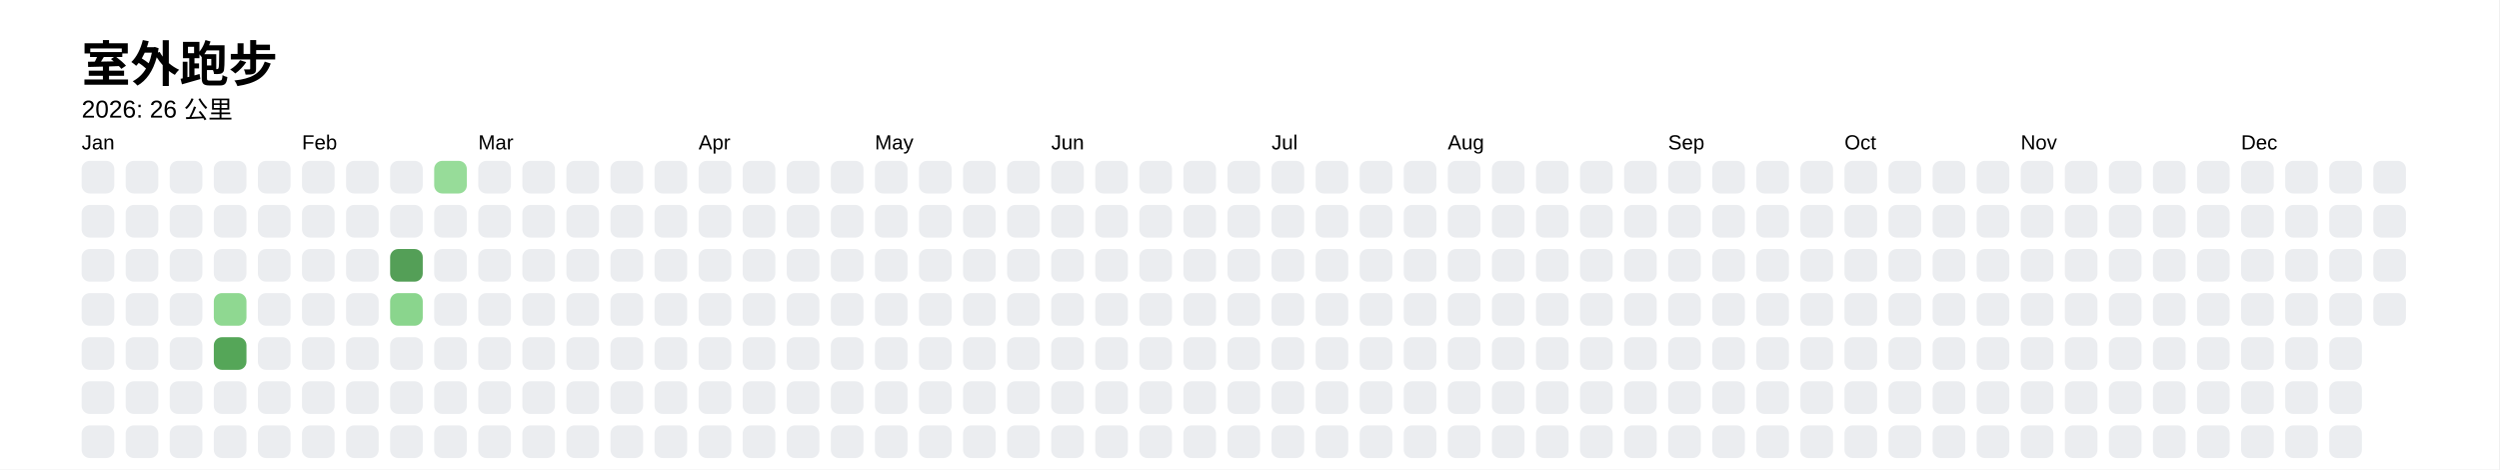
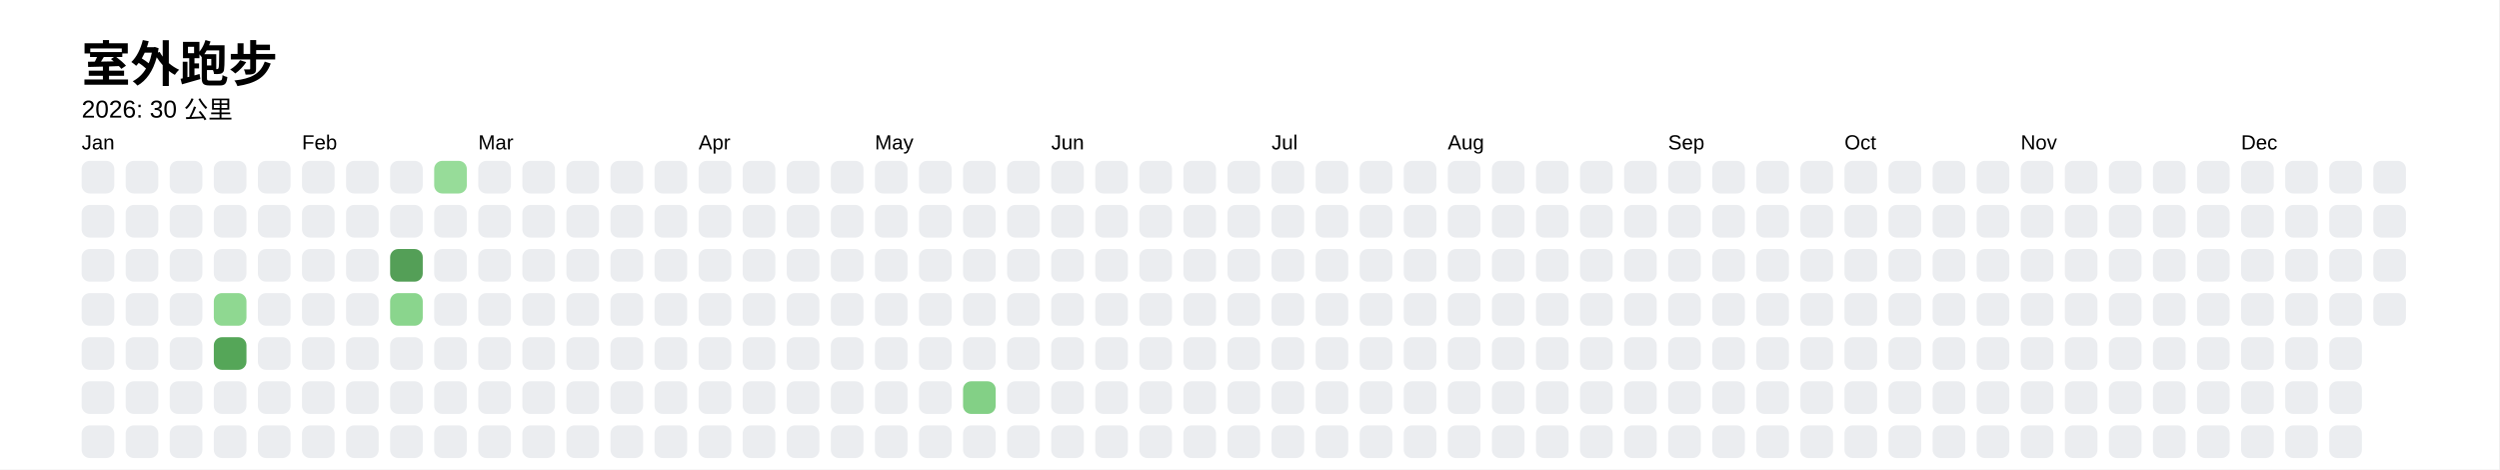
<svg xmlns="http://www.w3.org/2000/svg" baseProfile="full" height="57.5mm" version="1.1" viewBox="0,0,306.2,57.5" width="306.2mm">
  <defs />
  <rect fill="#FFFFFF" height="57.5" width="306.2" x="0" y="0" />
  <text fill="#000000" style="font-size:6px; font-family:Arial; font-weight:bold;" x="10" y="10">室外跑步</text>
-   <text fill="#000000" style="font-size:3px; font-family:Arial;" x="10" y="14.4">2026: 26 公里</text>
+   <text fill="#000000" style="font-size:3px; font-family:Arial;" x="10" y="14.4">2026: 30 公里</text>
  <text fill="#000000" style="font-size:2.5px; font-family:Arial" x="10" y="18.3">Jan</text>
  <rect fill="#EBEDF0" height="4" rx="1" ry="1" width="4" x="10" y="19.7" />
  <rect fill="#EBEDF0" height="4" rx="1" ry="1" width="4" x="10" y="25.1" />
  <rect fill="#EBEDF0" height="4" rx="1" ry="1" width="4" x="10" y="30.5" />
  <rect fill="#EBEDF0" height="4" rx="1" ry="1" width="4" x="10" y="35.9" />
  <rect fill="#EBEDF0" height="4" rx="1" ry="1" width="4" x="10" y="41.3" />
  <rect fill="#EBEDF0" height="4" rx="1" ry="1" width="4" x="10" y="46.7" />
  <rect fill="#EBEDF0" height="4" rx="1" ry="1" width="4" x="10" y="52.1" />
  <rect fill="#EBEDF0" height="4" rx="1" ry="1" width="4" x="15.4" y="19.7" />
  <rect fill="#EBEDF0" height="4" rx="1" ry="1" width="4" x="15.4" y="25.1" />
  <rect fill="#EBEDF0" height="4" rx="1" ry="1" width="4" x="15.4" y="30.5" />
  <rect fill="#EBEDF0" height="4" rx="1" ry="1" width="4" x="15.4" y="35.9" />
  <rect fill="#EBEDF0" height="4" rx="1" ry="1" width="4" x="15.4" y="41.3" />
  <rect fill="#EBEDF0" height="4" rx="1" ry="1" width="4" x="15.4" y="46.7" />
  <rect fill="#EBEDF0" height="4" rx="1" ry="1" width="4" x="15.4" y="52.1" />
  <rect fill="#EBEDF0" height="4" rx="1" ry="1" width="4" x="20.8" y="19.7" />
  <rect fill="#EBEDF0" height="4" rx="1" ry="1" width="4" x="20.8" y="25.1" />
  <rect fill="#EBEDF0" height="4" rx="1" ry="1" width="4" x="20.8" y="30.5" />
  <rect fill="#EBEDF0" height="4" rx="1" ry="1" width="4" x="20.8" y="35.9" />
  <rect fill="#EBEDF0" height="4" rx="1" ry="1" width="4" x="20.8" y="41.3" />
  <rect fill="#EBEDF0" height="4" rx="1" ry="1" width="4" x="20.8" y="46.7" />
  <rect fill="#EBEDF0" height="4" rx="1" ry="1" width="4" x="20.8" y="52.1" />
  <rect fill="#EBEDF0" height="4" rx="1" ry="1" width="4" x="26.2" y="19.7" />
  <rect fill="#EBEDF0" height="4" rx="1" ry="1" width="4" x="26.2" y="25.1" />
  <rect fill="#EBEDF0" height="4" rx="1" ry="1" width="4" x="26.2" y="30.5" />
  <rect fill="#8fd891" height="4" rx="1" ry="1" width="4" x="26.2" y="35.9" />
  <rect fill="#55a658" height="4" rx="1" ry="1" width="4" x="26.2" y="41.3" />
  <rect fill="#EBEDF0" height="4" rx="1" ry="1" width="4" x="26.2" y="46.7" />
  <rect fill="#EBEDF0" height="4" rx="1" ry="1" width="4" x="26.2" y="52.1" />
  <rect fill="#EBEDF0" height="4" rx="1" ry="1" width="4" x="31.6" y="19.7" />
  <rect fill="#EBEDF0" height="4" rx="1" ry="1" width="4" x="31.6" y="25.1" />
  <rect fill="#EBEDF0" height="4" rx="1" ry="1" width="4" x="31.6" y="30.5" />
  <rect fill="#EBEDF0" height="4" rx="1" ry="1" width="4" x="31.6" y="35.9" />
  <rect fill="#EBEDF0" height="4" rx="1" ry="1" width="4" x="31.6" y="41.3" />
  <rect fill="#EBEDF0" height="4" rx="1" ry="1" width="4" x="31.6" y="46.7" />
  <rect fill="#EBEDF0" height="4" rx="1" ry="1" width="4" x="31.6" y="52.1" />
  <text fill="#000000" style="font-size:2.5px; font-family:Arial" x="37.0" y="18.3">Feb</text>
  <rect fill="#EBEDF0" height="4" rx="1" ry="1" width="4" x="37.0" y="19.7" />
  <rect fill="#EBEDF0" height="4" rx="1" ry="1" width="4" x="37.0" y="25.1" />
  <rect fill="#EBEDF0" height="4" rx="1" ry="1" width="4" x="37.0" y="30.5" />
  <rect fill="#EBEDF0" height="4" rx="1" ry="1" width="4" x="37.0" y="35.9" />
  <rect fill="#EBEDF0" height="4" rx="1" ry="1" width="4" x="37.0" y="41.3" />
  <rect fill="#EBEDF0" height="4" rx="1" ry="1" width="4" x="37.0" y="46.7" />
  <rect fill="#EBEDF0" height="4" rx="1" ry="1" width="4" x="37.0" y="52.1" />
  <rect fill="#EBEDF0" height="4" rx="1" ry="1" width="4" x="42.4" y="19.7" />
  <rect fill="#EBEDF0" height="4" rx="1" ry="1" width="4" x="42.4" y="25.1" />
  <rect fill="#EBEDF0" height="4" rx="1" ry="1" width="4" x="42.4" y="30.5" />
  <rect fill="#EBEDF0" height="4" rx="1" ry="1" width="4" x="42.4" y="35.9" />
  <rect fill="#EBEDF0" height="4" rx="1" ry="1" width="4" x="42.4" y="41.3" />
  <rect fill="#EBEDF0" height="4" rx="1" ry="1" width="4" x="42.4" y="46.7" />
  <rect fill="#EBEDF0" height="4" rx="1" ry="1" width="4" x="42.4" y="52.1" />
  <rect fill="#EBEDF0" height="4" rx="1" ry="1" width="4" x="47.8" y="19.7" />
  <rect fill="#EBEDF0" height="4" rx="1" ry="1" width="4" x="47.8" y="25.1" />
  <rect fill="#549F57" height="4" rx="1" ry="1" width="4" x="47.8" y="30.5" />
  <rect fill="#8ad58d" height="4" rx="1" ry="1" width="4" x="47.8" y="35.9" />
  <rect fill="#EBEDF0" height="4" rx="1" ry="1" width="4" x="47.8" y="41.3" />
  <rect fill="#EBEDF0" height="4" rx="1" ry="1" width="4" x="47.8" y="46.7" />
  <rect fill="#EBEDF0" height="4" rx="1" ry="1" width="4" x="47.8" y="52.1" />
  <rect fill="#97dc99" height="4" rx="1" ry="1" width="4" x="53.2" y="19.7" />
  <rect fill="#EBEDF0" height="4" rx="1" ry="1" width="4" x="53.2" y="25.1" />
  <rect fill="#EBEDF0" height="4" rx="1" ry="1" width="4" x="53.2" y="30.5" />
  <rect fill="#EBEDF0" height="4" rx="1" ry="1" width="4" x="53.2" y="35.9" />
  <rect fill="#EBEDF0" height="4" rx="1" ry="1" width="4" x="53.2" y="41.3" />
  <rect fill="#EBEDF0" height="4" rx="1" ry="1" width="4" x="53.2" y="46.7" />
  <rect fill="#EBEDF0" height="4" rx="1" ry="1" width="4" x="53.2" y="52.1" />
  <text fill="#000000" style="font-size:2.5px; font-family:Arial" x="58.6" y="18.3">Mar</text>
  <rect fill="#EBEDF0" height="4" rx="1" ry="1" width="4" x="58.6" y="19.7" />
  <rect fill="#EBEDF0" height="4" rx="1" ry="1" width="4" x="58.6" y="25.1" />
  <rect fill="#EBEDF0" height="4" rx="1" ry="1" width="4" x="58.6" y="30.5" />
  <rect fill="#EBEDF0" height="4" rx="1" ry="1" width="4" x="58.6" y="35.9" />
  <rect fill="#EBEDF0" height="4" rx="1" ry="1" width="4" x="58.6" y="41.3" />
  <rect fill="#EBEDF0" height="4" rx="1" ry="1" width="4" x="58.6" y="46.7" />
  <rect fill="#EBEDF0" height="4" rx="1" ry="1" width="4" x="58.6" y="52.1" />
  <rect fill="#EBEDF0" height="4" rx="1" ry="1" width="4" x="64" y="19.7" />
  <rect fill="#EBEDF0" height="4" rx="1" ry="1" width="4" x="64" y="25.1" />
  <rect fill="#EBEDF0" height="4" rx="1" ry="1" width="4" x="64" y="30.5" />
  <rect fill="#EBEDF0" height="4" rx="1" ry="1" width="4" x="64" y="35.9" />
  <rect fill="#EBEDF0" height="4" rx="1" ry="1" width="4" x="64" y="41.3" />
  <rect fill="#EBEDF0" height="4" rx="1" ry="1" width="4" x="64" y="46.7" />
  <rect fill="#EBEDF0" height="4" rx="1" ry="1" width="4" x="64" y="52.1" />
  <rect fill="#EBEDF0" height="4" rx="1" ry="1" width="4" x="69.4" y="19.7" />
  <rect fill="#EBEDF0" height="4" rx="1" ry="1" width="4" x="69.4" y="25.1" />
  <rect fill="#EBEDF0" height="4" rx="1" ry="1" width="4" x="69.4" y="30.5" />
  <rect fill="#EBEDF0" height="4" rx="1" ry="1" width="4" x="69.4" y="35.9" />
  <rect fill="#EBEDF0" height="4" rx="1" ry="1" width="4" x="69.4" y="41.3" />
  <rect fill="#EBEDF0" height="4" rx="1" ry="1" width="4" x="69.4" y="46.7" />
  <rect fill="#EBEDF0" height="4" rx="1" ry="1" width="4" x="69.4" y="52.1" />
  <rect fill="#EBEDF0" height="4" rx="1" ry="1" width="4" x="74.8" y="19.7" />
  <rect fill="#EBEDF0" height="4" rx="1" ry="1" width="4" x="74.8" y="25.1" />
  <rect fill="#EBEDF0" height="4" rx="1" ry="1" width="4" x="74.8" y="30.5" />
  <rect fill="#EBEDF0" height="4" rx="1" ry="1" width="4" x="74.8" y="35.9" />
  <rect fill="#EBEDF0" height="4" rx="1" ry="1" width="4" x="74.8" y="41.3" />
  <rect fill="#EBEDF0" height="4" rx="1" ry="1" width="4" x="74.8" y="46.7" />
  <rect fill="#EBEDF0" height="4" rx="1" ry="1" width="4" x="74.8" y="52.1" />
  <rect fill="#EBEDF0" height="4" rx="1" ry="1" width="4" x="80.2" y="19.7" />
  <rect fill="#EBEDF0" height="4" rx="1" ry="1" width="4" x="80.2" y="25.1" />
  <rect fill="#EBEDF0" height="4" rx="1" ry="1" width="4" x="80.2" y="30.5" />
  <rect fill="#EBEDF0" height="4" rx="1" ry="1" width="4" x="80.2" y="35.9" />
  <rect fill="#EBEDF0" height="4" rx="1" ry="1" width="4" x="80.2" y="41.3" />
  <rect fill="#EBEDF0" height="4" rx="1" ry="1" width="4" x="80.2" y="46.7" />
  <rect fill="#EBEDF0" height="4" rx="1" ry="1" width="4" x="80.2" y="52.1" />
  <text fill="#000000" style="font-size:2.5px; font-family:Arial" x="85.6" y="18.3">Apr</text>
  <rect fill="#EBEDF0" height="4" rx="1" ry="1" width="4" x="85.6" y="19.7" />
  <rect fill="#EBEDF0" height="4" rx="1" ry="1" width="4" x="85.6" y="25.1" />
  <rect fill="#EBEDF0" height="4" rx="1" ry="1" width="4" x="85.6" y="30.5" />
  <rect fill="#EBEDF0" height="4" rx="1" ry="1" width="4" x="85.6" y="35.9" />
  <rect fill="#EBEDF0" height="4" rx="1" ry="1" width="4" x="85.6" y="41.3" />
  <rect fill="#EBEDF0" height="4" rx="1" ry="1" width="4" x="85.6" y="46.7" />
  <rect fill="#EBEDF0" height="4" rx="1" ry="1" width="4" x="85.6" y="52.1" />
  <rect fill="#EBEDF0" height="4" rx="1" ry="1" width="4" x="91" y="19.7" />
  <rect fill="#EBEDF0" height="4" rx="1" ry="1" width="4" x="91" y="25.1" />
  <rect fill="#EBEDF0" height="4" rx="1" ry="1" width="4" x="91" y="30.5" />
  <rect fill="#EBEDF0" height="4" rx="1" ry="1" width="4" x="91" y="35.9" />
  <rect fill="#EBEDF0" height="4" rx="1" ry="1" width="4" x="91" y="41.3" />
  <rect fill="#EBEDF0" height="4" rx="1" ry="1" width="4" x="91" y="46.7" />
  <rect fill="#EBEDF0" height="4" rx="1" ry="1" width="4" x="91" y="52.1" />
  <rect fill="#EBEDF0" height="4" rx="1" ry="1" width="4" x="96.4" y="19.7" />
  <rect fill="#EBEDF0" height="4" rx="1" ry="1" width="4" x="96.4" y="25.1" />
  <rect fill="#EBEDF0" height="4" rx="1" ry="1" width="4" x="96.4" y="30.5" />
  <rect fill="#EBEDF0" height="4" rx="1" ry="1" width="4" x="96.4" y="35.9" />
  <rect fill="#EBEDF0" height="4" rx="1" ry="1" width="4" x="96.4" y="41.3" />
  <rect fill="#EBEDF0" height="4" rx="1" ry="1" width="4" x="96.4" y="46.7" />
  <rect fill="#EBEDF0" height="4" rx="1" ry="1" width="4" x="96.4" y="52.1" />
  <rect fill="#EBEDF0" height="4" rx="1" ry="1" width="4" x="101.8" y="19.7" />
  <rect fill="#EBEDF0" height="4" rx="1" ry="1" width="4" x="101.8" y="25.1" />
  <rect fill="#EBEDF0" height="4" rx="1" ry="1" width="4" x="101.8" y="30.5" />
  <rect fill="#EBEDF0" height="4" rx="1" ry="1" width="4" x="101.8" y="35.9" />
  <rect fill="#EBEDF0" height="4" rx="1" ry="1" width="4" x="101.8" y="41.3" />
  <rect fill="#EBEDF0" height="4" rx="1" ry="1" width="4" x="101.8" y="46.7" />
  <rect fill="#EBEDF0" height="4" rx="1" ry="1" width="4" x="101.8" y="52.1" />
  <text fill="#000000" style="font-size:2.5px; font-family:Arial" x="107.2" y="18.3">May</text>
  <rect fill="#EBEDF0" height="4" rx="1" ry="1" width="4" x="107.2" y="19.7" />
  <rect fill="#EBEDF0" height="4" rx="1" ry="1" width="4" x="107.2" y="25.1" />
  <rect fill="#EBEDF0" height="4" rx="1" ry="1" width="4" x="107.2" y="30.5" />
  <rect fill="#EBEDF0" height="4" rx="1" ry="1" width="4" x="107.2" y="35.9" />
  <rect fill="#EBEDF0" height="4" rx="1" ry="1" width="4" x="107.2" y="41.3" />
  <rect fill="#EBEDF0" height="4" rx="1" ry="1" width="4" x="107.2" y="46.7" />
  <rect fill="#EBEDF0" height="4" rx="1" ry="1" width="4" x="107.2" y="52.1" />
  <rect fill="#EBEDF0" height="4" rx="1" ry="1" width="4" x="112.6" y="19.7" />
  <rect fill="#EBEDF0" height="4" rx="1" ry="1" width="4" x="112.6" y="25.1" />
  <rect fill="#EBEDF0" height="4" rx="1" ry="1" width="4" x="112.6" y="30.5" />
  <rect fill="#EBEDF0" height="4" rx="1" ry="1" width="4" x="112.6" y="35.9" />
  <rect fill="#EBEDF0" height="4" rx="1" ry="1" width="4" x="112.6" y="41.3" />
  <rect fill="#EBEDF0" height="4" rx="1" ry="1" width="4" x="112.6" y="46.7" />
  <rect fill="#EBEDF0" height="4" rx="1" ry="1" width="4" x="112.6" y="52.1" />
  <rect fill="#EBEDF0" height="4" rx="1" ry="1" width="4" x="118" y="19.7" />
  <rect fill="#EBEDF0" height="4" rx="1" ry="1" width="4" x="118" y="25.1" />
  <rect fill="#EBEDF0" height="4" rx="1" ry="1" width="4" x="118" y="30.5" />
  <rect fill="#EBEDF0" height="4" rx="1" ry="1" width="4" x="118" y="35.9" />
  <rect fill="#EBEDF0" height="4" rx="1" ry="1" width="4" x="118" y="41.3" />
-   <rect fill="#EBEDF0" height="4" rx="1" ry="1" width="4" x="118" y="46.7" />
+   <rect fill="#83d086" height="4" rx="1" ry="1" width="4" x="118" y="46.7" />
  <rect fill="#EBEDF0" height="4" rx="1" ry="1" width="4" x="118" y="52.1" />
  <rect fill="#EBEDF0" height="4" rx="1" ry="1" width="4" x="123.4" y="19.7" />
  <rect fill="#EBEDF0" height="4" rx="1" ry="1" width="4" x="123.4" y="25.1" />
  <rect fill="#EBEDF0" height="4" rx="1" ry="1" width="4" x="123.4" y="30.5" />
  <rect fill="#EBEDF0" height="4" rx="1" ry="1" width="4" x="123.4" y="35.9" />
  <rect fill="#EBEDF0" height="4" rx="1" ry="1" width="4" x="123.4" y="41.3" />
  <rect fill="#EBEDF0" height="4" rx="1" ry="1" width="4" x="123.4" y="46.7" />
  <rect fill="#EBEDF0" height="4" rx="1" ry="1" width="4" x="123.4" y="52.1" />
  <text fill="#000000" style="font-size:2.5px; font-family:Arial" x="128.8" y="18.3">Jun</text>
  <rect fill="#EBEDF0" height="4" rx="1" ry="1" width="4" x="128.8" y="19.7" />
  <rect fill="#EBEDF0" height="4" rx="1" ry="1" width="4" x="128.8" y="25.1" />
  <rect fill="#EBEDF0" height="4" rx="1" ry="1" width="4" x="128.8" y="30.5" />
  <rect fill="#EBEDF0" height="4" rx="1" ry="1" width="4" x="128.8" y="35.9" />
  <rect fill="#EBEDF0" height="4" rx="1" ry="1" width="4" x="128.8" y="41.3" />
  <rect fill="#EBEDF0" height="4" rx="1" ry="1" width="4" x="128.8" y="46.7" />
  <rect fill="#EBEDF0" height="4" rx="1" ry="1" width="4" x="128.8" y="52.1" />
  <rect fill="#EBEDF0" height="4" rx="1" ry="1" width="4" x="134.2" y="19.7" />
  <rect fill="#EBEDF0" height="4" rx="1" ry="1" width="4" x="134.2" y="25.1" />
  <rect fill="#EBEDF0" height="4" rx="1" ry="1" width="4" x="134.2" y="30.5" />
  <rect fill="#EBEDF0" height="4" rx="1" ry="1" width="4" x="134.2" y="35.9" />
  <rect fill="#EBEDF0" height="4" rx="1" ry="1" width="4" x="134.2" y="41.3" />
  <rect fill="#EBEDF0" height="4" rx="1" ry="1" width="4" x="134.2" y="46.7" />
  <rect fill="#EBEDF0" height="4" rx="1" ry="1" width="4" x="134.2" y="52.1" />
  <rect fill="#EBEDF0" height="4" rx="1" ry="1" width="4" x="139.6" y="19.7" />
  <rect fill="#EBEDF0" height="4" rx="1" ry="1" width="4" x="139.6" y="25.1" />
  <rect fill="#EBEDF0" height="4" rx="1" ry="1" width="4" x="139.6" y="30.5" />
  <rect fill="#EBEDF0" height="4" rx="1" ry="1" width="4" x="139.6" y="35.9" />
  <rect fill="#EBEDF0" height="4" rx="1" ry="1" width="4" x="139.6" y="41.3" />
  <rect fill="#EBEDF0" height="4" rx="1" ry="1" width="4" x="139.6" y="46.7" />
  <rect fill="#EBEDF0" height="4" rx="1" ry="1" width="4" x="139.6" y="52.1" />
  <rect fill="#EBEDF0" height="4" rx="1" ry="1" width="4" x="145" y="19.7" />
  <rect fill="#EBEDF0" height="4" rx="1" ry="1" width="4" x="145" y="25.1" />
  <rect fill="#EBEDF0" height="4" rx="1" ry="1" width="4" x="145" y="30.5" />
  <rect fill="#EBEDF0" height="4" rx="1" ry="1" width="4" x="145" y="35.9" />
  <rect fill="#EBEDF0" height="4" rx="1" ry="1" width="4" x="145" y="41.3" />
  <rect fill="#EBEDF0" height="4" rx="1" ry="1" width="4" x="145" y="46.7" />
  <rect fill="#EBEDF0" height="4" rx="1" ry="1" width="4" x="145" y="52.1" />
  <rect fill="#EBEDF0" height="4" rx="1" ry="1" width="4" x="150.4" y="19.7" />
  <rect fill="#EBEDF0" height="4" rx="1" ry="1" width="4" x="150.4" y="25.1" />
  <rect fill="#EBEDF0" height="4" rx="1" ry="1" width="4" x="150.4" y="30.5" />
  <rect fill="#EBEDF0" height="4" rx="1" ry="1" width="4" x="150.4" y="35.9" />
  <rect fill="#EBEDF0" height="4" rx="1" ry="1" width="4" x="150.4" y="41.3" />
  <rect fill="#EBEDF0" height="4" rx="1" ry="1" width="4" x="150.4" y="46.7" />
  <rect fill="#EBEDF0" height="4" rx="1" ry="1" width="4" x="150.4" y="52.1" />
  <text fill="#000000" style="font-size:2.5px; font-family:Arial" x="155.8" y="18.3">Jul</text>
  <rect fill="#EBEDF0" height="4" rx="1" ry="1" width="4" x="155.8" y="19.7" />
  <rect fill="#EBEDF0" height="4" rx="1" ry="1" width="4" x="155.8" y="25.1" />
  <rect fill="#EBEDF0" height="4" rx="1" ry="1" width="4" x="155.8" y="30.5" />
  <rect fill="#EBEDF0" height="4" rx="1" ry="1" width="4" x="155.8" y="35.9" />
  <rect fill="#EBEDF0" height="4" rx="1" ry="1" width="4" x="155.8" y="41.3" />
  <rect fill="#EBEDF0" height="4" rx="1" ry="1" width="4" x="155.8" y="46.7" />
  <rect fill="#EBEDF0" height="4" rx="1" ry="1" width="4" x="155.8" y="52.1" />
  <rect fill="#EBEDF0" height="4" rx="1" ry="1" width="4" x="161.2" y="19.7" />
  <rect fill="#EBEDF0" height="4" rx="1" ry="1" width="4" x="161.2" y="25.1" />
  <rect fill="#EBEDF0" height="4" rx="1" ry="1" width="4" x="161.2" y="30.5" />
  <rect fill="#EBEDF0" height="4" rx="1" ry="1" width="4" x="161.2" y="35.9" />
  <rect fill="#EBEDF0" height="4" rx="1" ry="1" width="4" x="161.2" y="41.3" />
  <rect fill="#EBEDF0" height="4" rx="1" ry="1" width="4" x="161.2" y="46.7" />
  <rect fill="#EBEDF0" height="4" rx="1" ry="1" width="4" x="161.2" y="52.1" />
  <rect fill="#EBEDF0" height="4" rx="1" ry="1" width="4" x="166.6" y="19.7" />
  <rect fill="#EBEDF0" height="4" rx="1" ry="1" width="4" x="166.6" y="25.1" />
  <rect fill="#EBEDF0" height="4" rx="1" ry="1" width="4" x="166.6" y="30.5" />
  <rect fill="#EBEDF0" height="4" rx="1" ry="1" width="4" x="166.6" y="35.9" />
  <rect fill="#EBEDF0" height="4" rx="1" ry="1" width="4" x="166.6" y="41.3" />
  <rect fill="#EBEDF0" height="4" rx="1" ry="1" width="4" x="166.6" y="46.7" />
  <rect fill="#EBEDF0" height="4" rx="1" ry="1" width="4" x="166.6" y="52.1" />
  <rect fill="#EBEDF0" height="4" rx="1" ry="1" width="4" x="172" y="19.7" />
  <rect fill="#EBEDF0" height="4" rx="1" ry="1" width="4" x="172" y="25.1" />
  <rect fill="#EBEDF0" height="4" rx="1" ry="1" width="4" x="172" y="30.5" />
  <rect fill="#EBEDF0" height="4" rx="1" ry="1" width="4" x="172" y="35.9" />
  <rect fill="#EBEDF0" height="4" rx="1" ry="1" width="4" x="172" y="41.3" />
  <rect fill="#EBEDF0" height="4" rx="1" ry="1" width="4" x="172" y="46.7" />
  <rect fill="#EBEDF0" height="4" rx="1" ry="1" width="4" x="172" y="52.1" />
  <text fill="#000000" style="font-size:2.5px; font-family:Arial" x="177.4" y="18.3">Aug</text>
  <rect fill="#EBEDF0" height="4" rx="1" ry="1" width="4" x="177.4" y="19.7" />
  <rect fill="#EBEDF0" height="4" rx="1" ry="1" width="4" x="177.4" y="25.1" />
  <rect fill="#EBEDF0" height="4" rx="1" ry="1" width="4" x="177.4" y="30.5" />
  <rect fill="#EBEDF0" height="4" rx="1" ry="1" width="4" x="177.4" y="35.9" />
  <rect fill="#EBEDF0" height="4" rx="1" ry="1" width="4" x="177.4" y="41.3" />
  <rect fill="#EBEDF0" height="4" rx="1" ry="1" width="4" x="177.4" y="46.7" />
  <rect fill="#EBEDF0" height="4" rx="1" ry="1" width="4" x="177.4" y="52.1" />
  <rect fill="#EBEDF0" height="4" rx="1" ry="1" width="4" x="182.8" y="19.7" />
  <rect fill="#EBEDF0" height="4" rx="1" ry="1" width="4" x="182.8" y="25.1" />
  <rect fill="#EBEDF0" height="4" rx="1" ry="1" width="4" x="182.8" y="30.5" />
  <rect fill="#EBEDF0" height="4" rx="1" ry="1" width="4" x="182.8" y="35.9" />
  <rect fill="#EBEDF0" height="4" rx="1" ry="1" width="4" x="182.8" y="41.3" />
  <rect fill="#EBEDF0" height="4" rx="1" ry="1" width="4" x="182.8" y="46.7" />
  <rect fill="#EBEDF0" height="4" rx="1" ry="1" width="4" x="182.8" y="52.1" />
  <rect fill="#EBEDF0" height="4" rx="1" ry="1" width="4" x="188.2" y="19.7" />
  <rect fill="#EBEDF0" height="4" rx="1" ry="1" width="4" x="188.2" y="25.1" />
  <rect fill="#EBEDF0" height="4" rx="1" ry="1" width="4" x="188.2" y="30.5" />
  <rect fill="#EBEDF0" height="4" rx="1" ry="1" width="4" x="188.2" y="35.9" />
  <rect fill="#EBEDF0" height="4" rx="1" ry="1" width="4" x="188.2" y="41.3" />
  <rect fill="#EBEDF0" height="4" rx="1" ry="1" width="4" x="188.2" y="46.7" />
  <rect fill="#EBEDF0" height="4" rx="1" ry="1" width="4" x="188.2" y="52.1" />
  <rect fill="#EBEDF0" height="4" rx="1" ry="1" width="4" x="193.6" y="19.7" />
  <rect fill="#EBEDF0" height="4" rx="1" ry="1" width="4" x="193.6" y="25.1" />
  <rect fill="#EBEDF0" height="4" rx="1" ry="1" width="4" x="193.6" y="30.5" />
  <rect fill="#EBEDF0" height="4" rx="1" ry="1" width="4" x="193.6" y="35.9" />
  <rect fill="#EBEDF0" height="4" rx="1" ry="1" width="4" x="193.6" y="41.3" />
  <rect fill="#EBEDF0" height="4" rx="1" ry="1" width="4" x="193.6" y="46.7" />
  <rect fill="#EBEDF0" height="4" rx="1" ry="1" width="4" x="193.6" y="52.1" />
  <rect fill="#EBEDF0" height="4" rx="1" ry="1" width="4" x="199" y="19.7" />
  <rect fill="#EBEDF0" height="4" rx="1" ry="1" width="4" x="199" y="25.1" />
  <rect fill="#EBEDF0" height="4" rx="1" ry="1" width="4" x="199" y="30.5" />
  <rect fill="#EBEDF0" height="4" rx="1" ry="1" width="4" x="199" y="35.9" />
  <rect fill="#EBEDF0" height="4" rx="1" ry="1" width="4" x="199" y="41.3" />
  <rect fill="#EBEDF0" height="4" rx="1" ry="1" width="4" x="199" y="46.7" />
  <rect fill="#EBEDF0" height="4" rx="1" ry="1" width="4" x="199" y="52.1" />
  <text fill="#000000" style="font-size:2.5px; font-family:Arial" x="204.4" y="18.3">Sep</text>
  <rect fill="#EBEDF0" height="4" rx="1" ry="1" width="4" x="204.4" y="19.7" />
  <rect fill="#EBEDF0" height="4" rx="1" ry="1" width="4" x="204.4" y="25.1" />
  <rect fill="#EBEDF0" height="4" rx="1" ry="1" width="4" x="204.4" y="30.5" />
  <rect fill="#EBEDF0" height="4" rx="1" ry="1" width="4" x="204.4" y="35.9" />
  <rect fill="#EBEDF0" height="4" rx="1" ry="1" width="4" x="204.4" y="41.3" />
  <rect fill="#EBEDF0" height="4" rx="1" ry="1" width="4" x="204.4" y="46.7" />
  <rect fill="#EBEDF0" height="4" rx="1" ry="1" width="4" x="204.4" y="52.1" />
  <rect fill="#EBEDF0" height="4" rx="1" ry="1" width="4" x="209.8" y="19.7" />
  <rect fill="#EBEDF0" height="4" rx="1" ry="1" width="4" x="209.8" y="25.1" />
  <rect fill="#EBEDF0" height="4" rx="1" ry="1" width="4" x="209.8" y="30.5" />
  <rect fill="#EBEDF0" height="4" rx="1" ry="1" width="4" x="209.8" y="35.9" />
  <rect fill="#EBEDF0" height="4" rx="1" ry="1" width="4" x="209.8" y="41.3" />
  <rect fill="#EBEDF0" height="4" rx="1" ry="1" width="4" x="209.8" y="46.7" />
  <rect fill="#EBEDF0" height="4" rx="1" ry="1" width="4" x="209.8" y="52.1" />
  <rect fill="#EBEDF0" height="4" rx="1" ry="1" width="4" x="215.2" y="19.7" />
  <rect fill="#EBEDF0" height="4" rx="1" ry="1" width="4" x="215.2" y="25.1" />
  <rect fill="#EBEDF0" height="4" rx="1" ry="1" width="4" x="215.2" y="30.5" />
  <rect fill="#EBEDF0" height="4" rx="1" ry="1" width="4" x="215.2" y="35.9" />
  <rect fill="#EBEDF0" height="4" rx="1" ry="1" width="4" x="215.2" y="41.3" />
  <rect fill="#EBEDF0" height="4" rx="1" ry="1" width="4" x="215.2" y="46.7" />
  <rect fill="#EBEDF0" height="4" rx="1" ry="1" width="4" x="215.2" y="52.1" />
  <rect fill="#EBEDF0" height="4" rx="1" ry="1" width="4" x="220.6" y="19.7" />
  <rect fill="#EBEDF0" height="4" rx="1" ry="1" width="4" x="220.6" y="25.1" />
  <rect fill="#EBEDF0" height="4" rx="1" ry="1" width="4" x="220.6" y="30.5" />
  <rect fill="#EBEDF0" height="4" rx="1" ry="1" width="4" x="220.6" y="35.9" />
  <rect fill="#EBEDF0" height="4" rx="1" ry="1" width="4" x="220.6" y="41.3" />
  <rect fill="#EBEDF0" height="4" rx="1" ry="1" width="4" x="220.6" y="46.7" />
  <rect fill="#EBEDF0" height="4" rx="1" ry="1" width="4" x="220.6" y="52.1" />
  <text fill="#000000" style="font-size:2.5px; font-family:Arial" x="226" y="18.3">Oct</text>
  <rect fill="#EBEDF0" height="4" rx="1" ry="1" width="4" x="226" y="19.7" />
  <rect fill="#EBEDF0" height="4" rx="1" ry="1" width="4" x="226" y="25.1" />
  <rect fill="#EBEDF0" height="4" rx="1" ry="1" width="4" x="226" y="30.5" />
  <rect fill="#EBEDF0" height="4" rx="1" ry="1" width="4" x="226" y="35.9" />
  <rect fill="#EBEDF0" height="4" rx="1" ry="1" width="4" x="226" y="41.3" />
  <rect fill="#EBEDF0" height="4" rx="1" ry="1" width="4" x="226" y="46.7" />
  <rect fill="#EBEDF0" height="4" rx="1" ry="1" width="4" x="226" y="52.1" />
  <rect fill="#EBEDF0" height="4" rx="1" ry="1" width="4" x="231.4" y="19.7" />
  <rect fill="#EBEDF0" height="4" rx="1" ry="1" width="4" x="231.4" y="25.1" />
  <rect fill="#EBEDF0" height="4" rx="1" ry="1" width="4" x="231.4" y="30.5" />
  <rect fill="#EBEDF0" height="4" rx="1" ry="1" width="4" x="231.4" y="35.9" />
  <rect fill="#EBEDF0" height="4" rx="1" ry="1" width="4" x="231.4" y="41.3" />
  <rect fill="#EBEDF0" height="4" rx="1" ry="1" width="4" x="231.4" y="46.7" />
  <rect fill="#EBEDF0" height="4" rx="1" ry="1" width="4" x="231.4" y="52.1" />
  <rect fill="#EBEDF0" height="4" rx="1" ry="1" width="4" x="236.8" y="19.7" />
  <rect fill="#EBEDF0" height="4" rx="1" ry="1" width="4" x="236.8" y="25.1" />
  <rect fill="#EBEDF0" height="4" rx="1" ry="1" width="4" x="236.8" y="30.5" />
  <rect fill="#EBEDF0" height="4" rx="1" ry="1" width="4" x="236.8" y="35.9" />
  <rect fill="#EBEDF0" height="4" rx="1" ry="1" width="4" x="236.8" y="41.3" />
  <rect fill="#EBEDF0" height="4" rx="1" ry="1" width="4" x="236.8" y="46.7" />
  <rect fill="#EBEDF0" height="4" rx="1" ry="1" width="4" x="236.8" y="52.1" />
  <rect fill="#EBEDF0" height="4" rx="1" ry="1" width="4" x="242.2" y="19.7" />
  <rect fill="#EBEDF0" height="4" rx="1" ry="1" width="4" x="242.2" y="25.1" />
  <rect fill="#EBEDF0" height="4" rx="1" ry="1" width="4" x="242.2" y="30.5" />
  <rect fill="#EBEDF0" height="4" rx="1" ry="1" width="4" x="242.2" y="35.9" />
  <rect fill="#EBEDF0" height="4" rx="1" ry="1" width="4" x="242.2" y="41.3" />
  <rect fill="#EBEDF0" height="4" rx="1" ry="1" width="4" x="242.2" y="46.7" />
  <rect fill="#EBEDF0" height="4" rx="1" ry="1" width="4" x="242.2" y="52.1" />
  <text fill="#000000" style="font-size:2.5px; font-family:Arial" x="247.6" y="18.3">Nov</text>
  <rect fill="#EBEDF0" height="4" rx="1" ry="1" width="4" x="247.6" y="19.7" />
  <rect fill="#EBEDF0" height="4" rx="1" ry="1" width="4" x="247.6" y="25.1" />
  <rect fill="#EBEDF0" height="4" rx="1" ry="1" width="4" x="247.6" y="30.5" />
  <rect fill="#EBEDF0" height="4" rx="1" ry="1" width="4" x="247.6" y="35.9" />
  <rect fill="#EBEDF0" height="4" rx="1" ry="1" width="4" x="247.6" y="41.3" />
  <rect fill="#EBEDF0" height="4" rx="1" ry="1" width="4" x="247.6" y="46.7" />
  <rect fill="#EBEDF0" height="4" rx="1" ry="1" width="4" x="247.6" y="52.1" />
  <rect fill="#EBEDF0" height="4" rx="1" ry="1" width="4" x="253" y="19.7" />
  <rect fill="#EBEDF0" height="4" rx="1" ry="1" width="4" x="253" y="25.1" />
  <rect fill="#EBEDF0" height="4" rx="1" ry="1" width="4" x="253" y="30.5" />
  <rect fill="#EBEDF0" height="4" rx="1" ry="1" width="4" x="253" y="35.9" />
  <rect fill="#EBEDF0" height="4" rx="1" ry="1" width="4" x="253" y="41.3" />
  <rect fill="#EBEDF0" height="4" rx="1" ry="1" width="4" x="253" y="46.7" />
  <rect fill="#EBEDF0" height="4" rx="1" ry="1" width="4" x="253" y="52.1" />
  <rect fill="#EBEDF0" height="4" rx="1" ry="1" width="4" x="258.4" y="19.7" />
  <rect fill="#EBEDF0" height="4" rx="1" ry="1" width="4" x="258.4" y="25.1" />
  <rect fill="#EBEDF0" height="4" rx="1" ry="1" width="4" x="258.4" y="30.5" />
  <rect fill="#EBEDF0" height="4" rx="1" ry="1" width="4" x="258.4" y="35.9" />
  <rect fill="#EBEDF0" height="4" rx="1" ry="1" width="4" x="258.4" y="41.3" />
  <rect fill="#EBEDF0" height="4" rx="1" ry="1" width="4" x="258.4" y="46.7" />
  <rect fill="#EBEDF0" height="4" rx="1" ry="1" width="4" x="258.4" y="52.1" />
  <rect fill="#EBEDF0" height="4" rx="1" ry="1" width="4" x="263.8" y="19.7" />
  <rect fill="#EBEDF0" height="4" rx="1" ry="1" width="4" x="263.8" y="25.1" />
  <rect fill="#EBEDF0" height="4" rx="1" ry="1" width="4" x="263.8" y="30.5" />
  <rect fill="#EBEDF0" height="4" rx="1" ry="1" width="4" x="263.8" y="35.9" />
  <rect fill="#EBEDF0" height="4" rx="1" ry="1" width="4" x="263.8" y="41.3" />
  <rect fill="#EBEDF0" height="4" rx="1" ry="1" width="4" x="263.8" y="46.7" />
  <rect fill="#EBEDF0" height="4" rx="1" ry="1" width="4" x="263.8" y="52.1" />
  <rect fill="#EBEDF0" height="4" rx="1" ry="1" width="4" x="269.2" y="19.7" />
  <rect fill="#EBEDF0" height="4" rx="1" ry="1" width="4" x="269.2" y="25.1" />
  <rect fill="#EBEDF0" height="4" rx="1" ry="1" width="4" x="269.2" y="30.5" />
  <rect fill="#EBEDF0" height="4" rx="1" ry="1" width="4" x="269.2" y="35.9" />
  <rect fill="#EBEDF0" height="4" rx="1" ry="1" width="4" x="269.2" y="41.3" />
  <rect fill="#EBEDF0" height="4" rx="1" ry="1" width="4" x="269.2" y="46.7" />
  <rect fill="#EBEDF0" height="4" rx="1" ry="1" width="4" x="269.2" y="52.1" />
  <text fill="#000000" style="font-size:2.5px; font-family:Arial" x="274.6" y="18.3">Dec</text>
  <rect fill="#EBEDF0" height="4" rx="1" ry="1" width="4" x="274.6" y="19.7" />
  <rect fill="#EBEDF0" height="4" rx="1" ry="1" width="4" x="274.6" y="25.1" />
  <rect fill="#EBEDF0" height="4" rx="1" ry="1" width="4" x="274.6" y="30.5" />
  <rect fill="#EBEDF0" height="4" rx="1" ry="1" width="4" x="274.6" y="35.9" />
  <rect fill="#EBEDF0" height="4" rx="1" ry="1" width="4" x="274.6" y="41.3" />
  <rect fill="#EBEDF0" height="4" rx="1" ry="1" width="4" x="274.6" y="46.7" />
  <rect fill="#EBEDF0" height="4" rx="1" ry="1" width="4" x="274.6" y="52.1" />
  <rect fill="#EBEDF0" height="4" rx="1" ry="1" width="4" x="280" y="19.7" />
  <rect fill="#EBEDF0" height="4" rx="1" ry="1" width="4" x="280" y="25.1" />
  <rect fill="#EBEDF0" height="4" rx="1" ry="1" width="4" x="280" y="30.5" />
  <rect fill="#EBEDF0" height="4" rx="1" ry="1" width="4" x="280" y="35.9" />
  <rect fill="#EBEDF0" height="4" rx="1" ry="1" width="4" x="280" y="41.3" />
  <rect fill="#EBEDF0" height="4" rx="1" ry="1" width="4" x="280" y="46.7" />
  <rect fill="#EBEDF0" height="4" rx="1" ry="1" width="4" x="280" y="52.1" />
  <rect fill="#EBEDF0" height="4" rx="1" ry="1" width="4" x="285.4" y="19.7" />
  <rect fill="#EBEDF0" height="4" rx="1" ry="1" width="4" x="285.4" y="25.1" />
  <rect fill="#EBEDF0" height="4" rx="1" ry="1" width="4" x="285.4" y="30.5" />
  <rect fill="#EBEDF0" height="4" rx="1" ry="1" width="4" x="285.4" y="35.9" />
  <rect fill="#EBEDF0" height="4" rx="1" ry="1" width="4" x="285.4" y="41.3" />
  <rect fill="#EBEDF0" height="4" rx="1" ry="1" width="4" x="285.4" y="46.7" />
  <rect fill="#EBEDF0" height="4" rx="1" ry="1" width="4" x="285.4" y="52.1" />
  <rect fill="#EBEDF0" height="4" rx="1" ry="1" width="4" x="290.8" y="19.7" />
  <rect fill="#EBEDF0" height="4" rx="1" ry="1" width="4" x="290.8" y="25.1" />
  <rect fill="#EBEDF0" height="4" rx="1" ry="1" width="4" x="290.8" y="30.5" />
  <rect fill="#EBEDF0" height="4" rx="1" ry="1" width="4" x="290.8" y="35.9" />
</svg>
